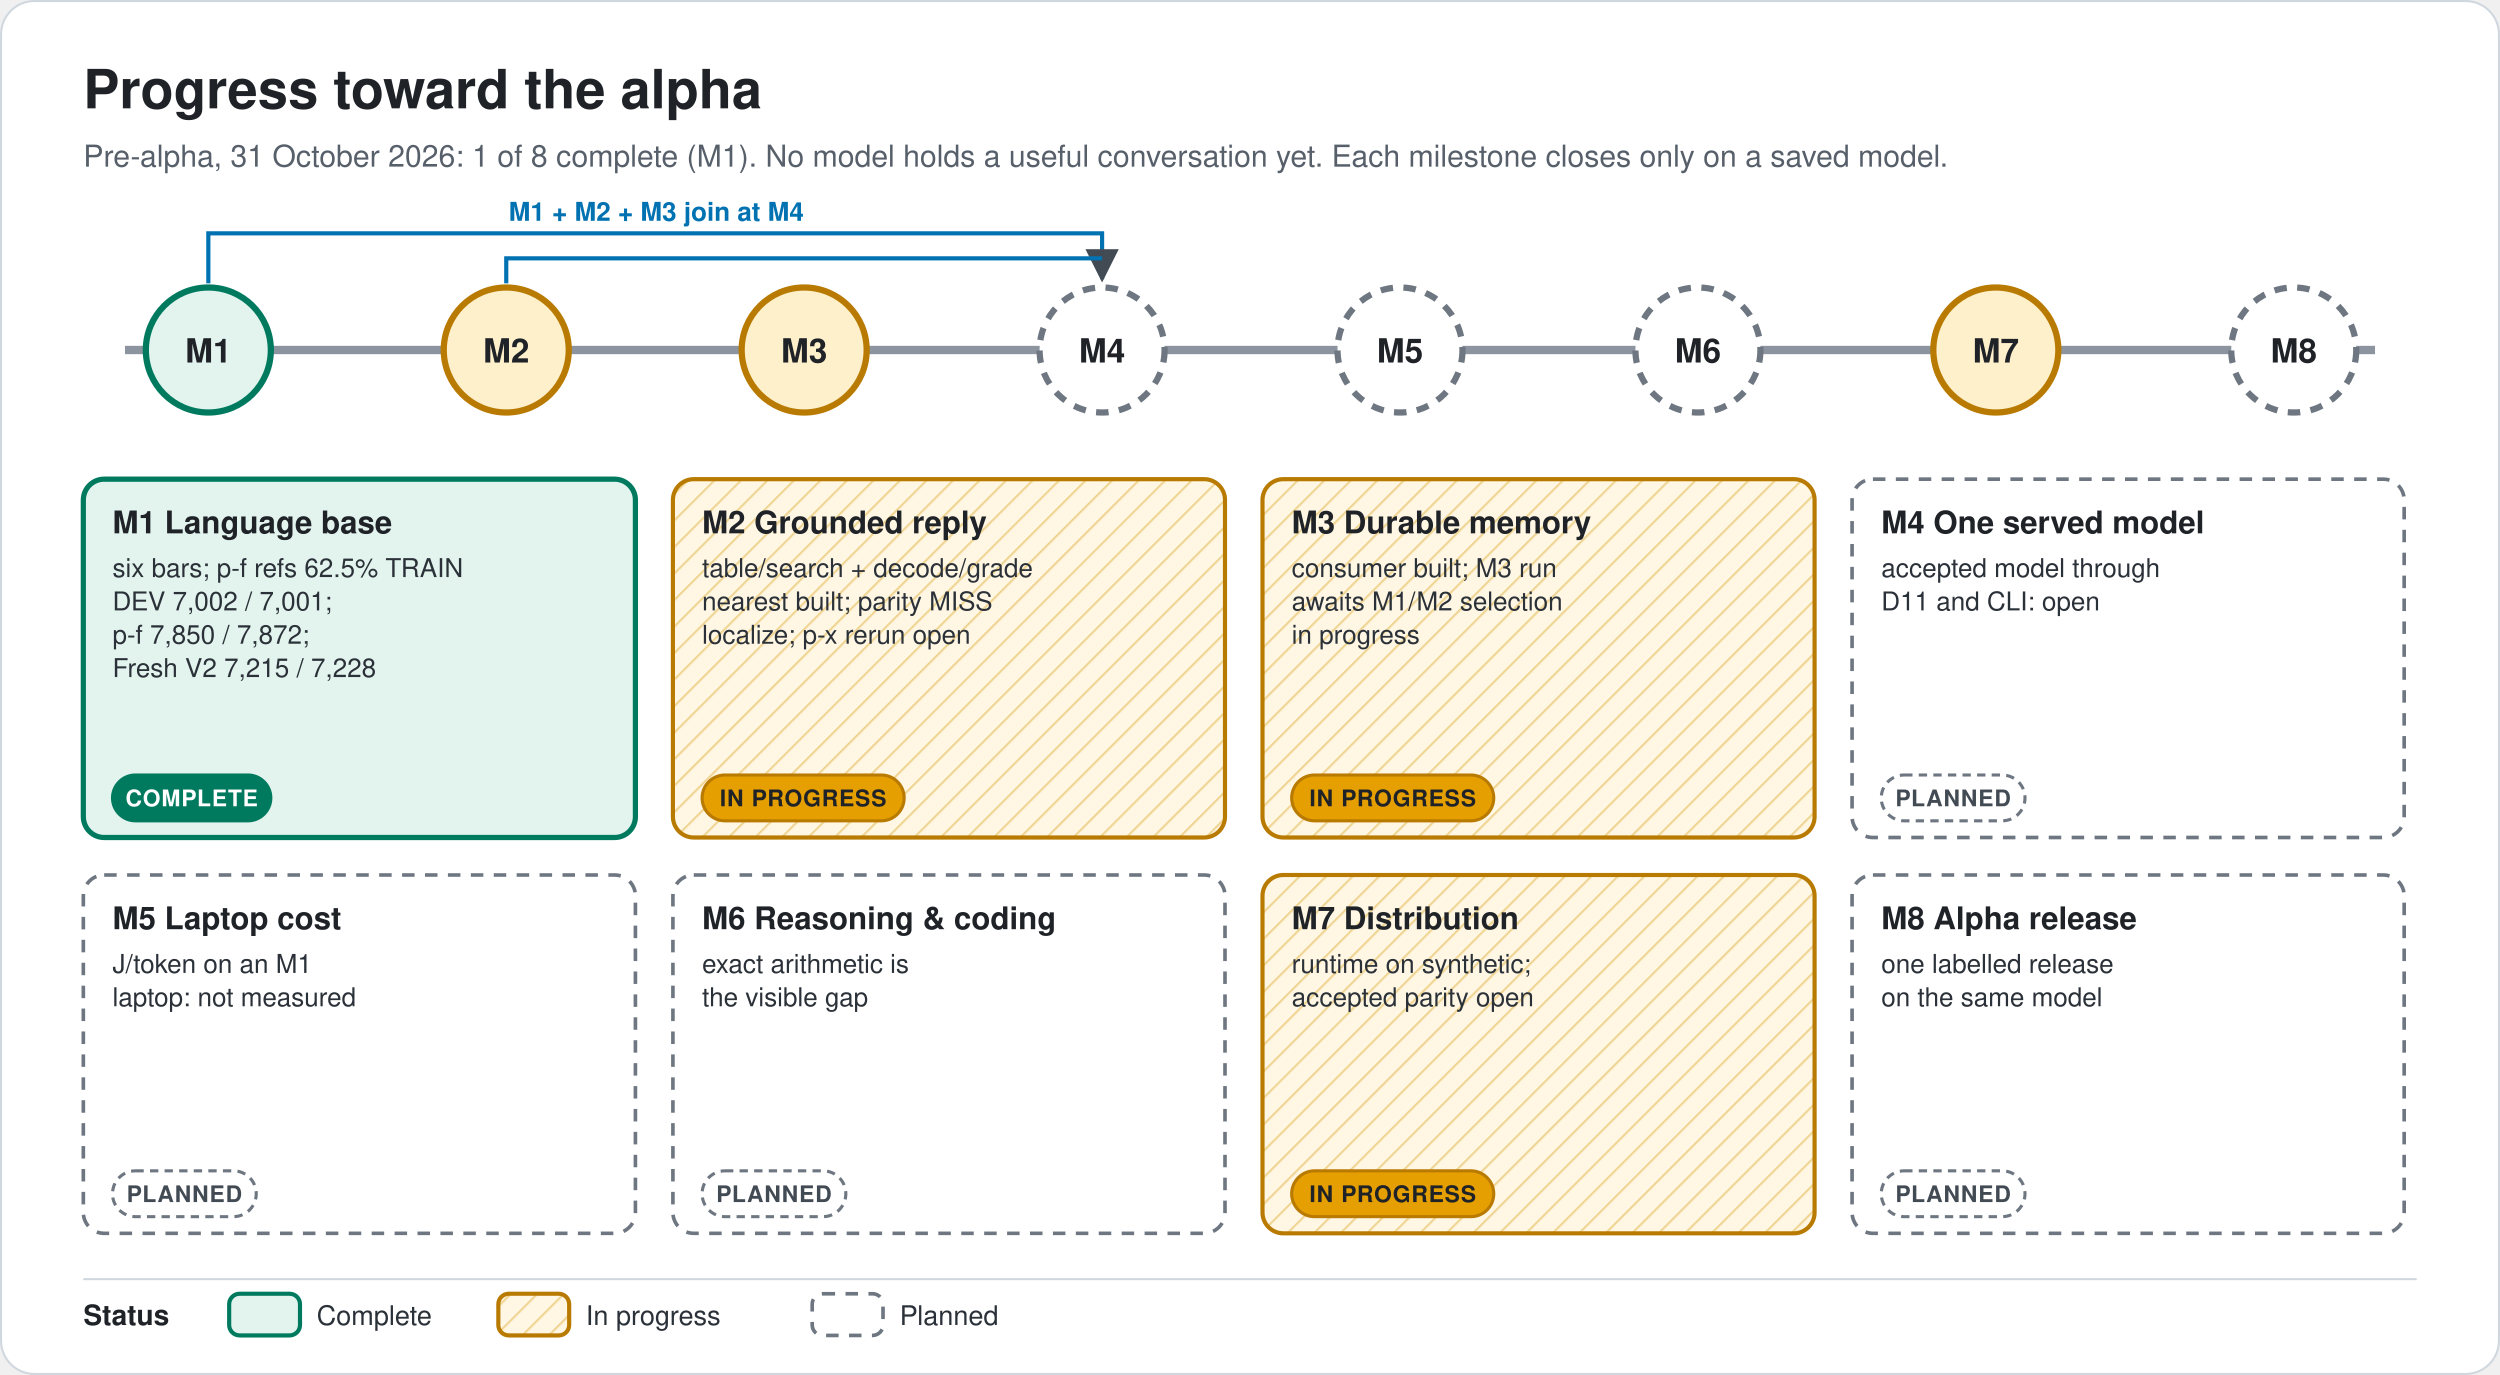
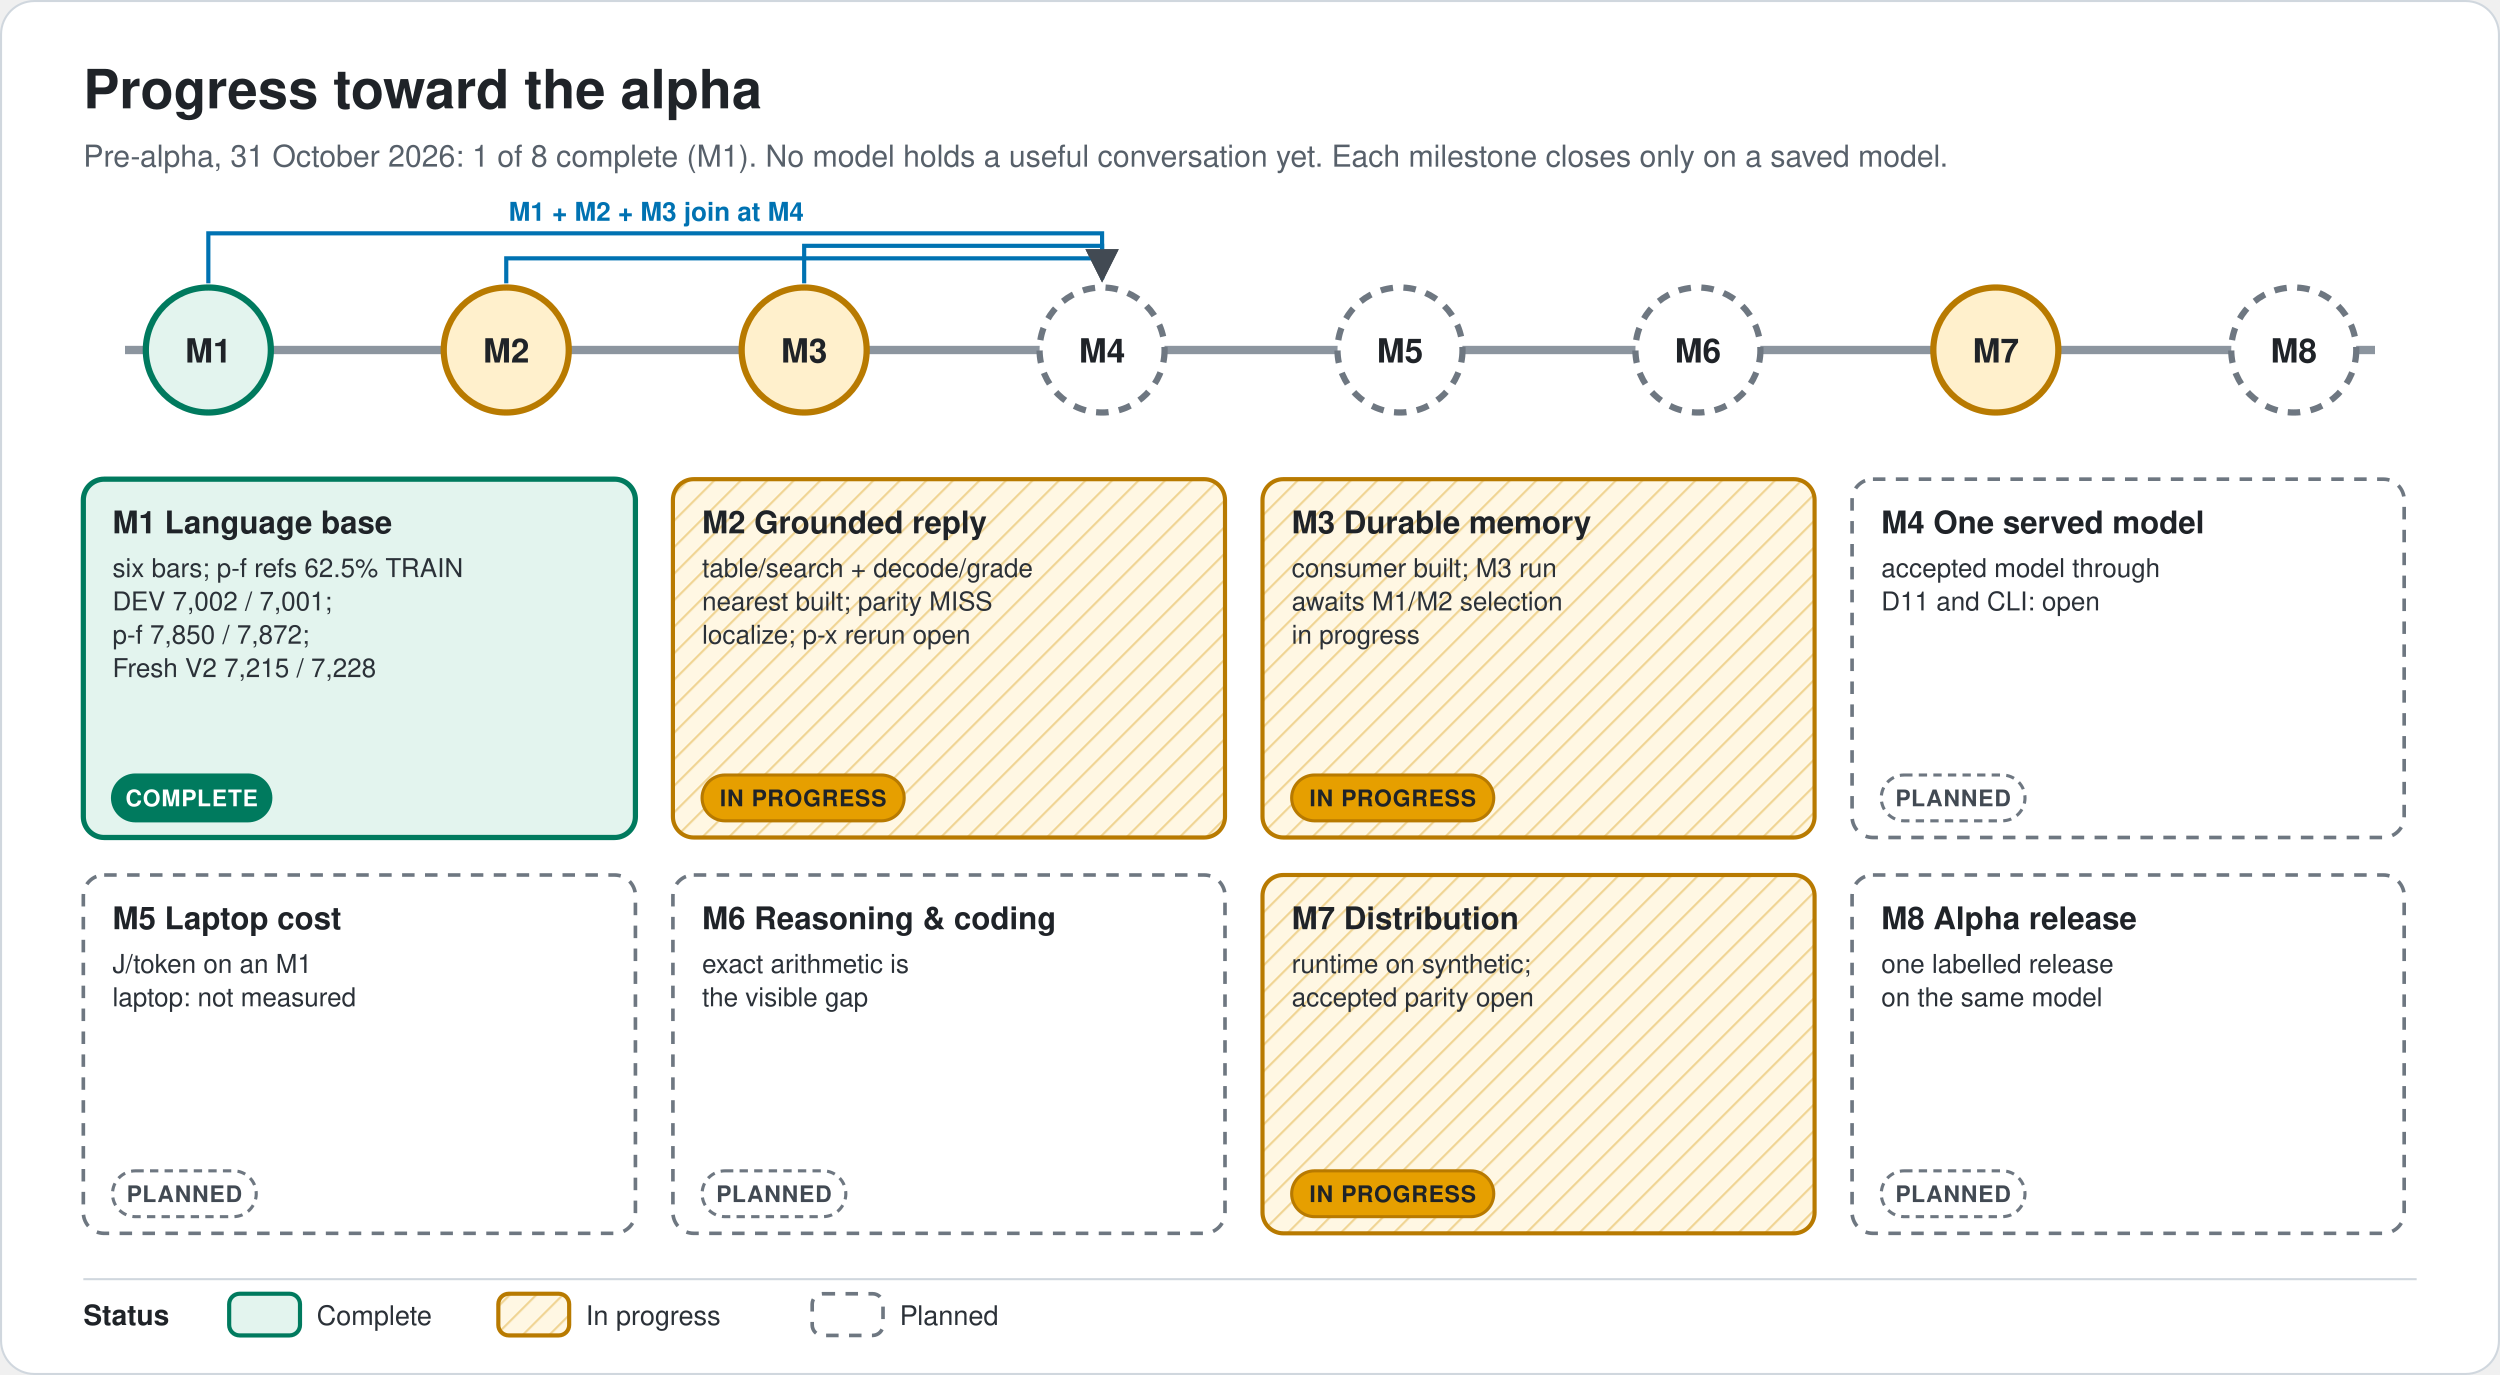
<svg xmlns="http://www.w3.org/2000/svg" viewBox="0 0 1200 660" width="1200" height="660" role="img" aria-labelledby="t d" font-family="-apple-system, BlinkMacSystemFont, 'Segoe UI', Helvetica, Arial, sans-serif">
  <defs>
    <marker id="ah" viewBox="0 0 10 10" refX="9" refY="5" markerWidth="8" markerHeight="8" orient="auto-start-reverse">
      <path d="M0,0 L10,5 L0,10 z" fill="#424A53" />
    </marker>
    <pattern id="hP" width="9" height="9" patternUnits="userSpaceOnUse" patternTransform="rotate(45)">
      <rect width="9" height="9" fill="#FFF7E3" />
      <line x1="0" y1="0" x2="0" y2="9" stroke="#F1D79A" stroke-width="2.2" />
    </pattern>
    <pattern id="hF" width="8" height="8" patternUnits="userSpaceOnUse">
      <rect width="8" height="8" fill="#F0F2F4" />
      <path d="M0,0 L8,8 M8,0 L0,8" stroke="#D3D8DD" stroke-width="1" />
    </pattern>
  </defs>
  <rect x="0.5" y="0.5" width="1199" height="659" rx="16" fill="#FFFFFF" stroke="#D0D7DE" stroke-width="1" />
  <text x="40" y="52" font-size="26" font-weight="700" fill="#1F2328" text-anchor="start">Progress toward the alpha</text>
  <text x="40" y="80" font-size="14.5" font-weight="400" fill="#57606A" text-anchor="start">Pre-alpha, 31 October 2026: 1 of 8 complete (M1). No model holds a useful conversation yet. Each milestone closes only on a saved model.</text>
  <path d="M60,168 L1140,168" fill="none" stroke="#8C959F" stroke-width="4" />
  <circle cx="100" cy="168" r="30" fill="#E3F4EE" stroke="#007A5E" stroke-width="3" />
  <text x="100" y="174" font-size="16" font-weight="700" fill="#1F2328" text-anchor="middle">M1</text>
  <circle cx="243" cy="168" r="30" fill="#FFF0CC" stroke="#B87A00" stroke-width="3" />
  <text x="243" y="174" font-size="16" font-weight="700" fill="#1F2328" text-anchor="middle">M2</text>
  <circle cx="386" cy="168" r="30" fill="#FFF0CC" stroke="#B87A00" stroke-width="3" />
  <text x="386" y="174" font-size="16" font-weight="700" fill="#1F2328" text-anchor="middle">M3</text>
  <circle cx="529" cy="168" r="30" fill="#FFFFFF" stroke="#6E7781" stroke-width="3" stroke-dasharray="6 5" />
  <text x="529" y="174" font-size="16" font-weight="700" fill="#1F2328" text-anchor="middle">M4</text>
  <circle cx="672" cy="168" r="30" fill="#FFFFFF" stroke="#6E7781" stroke-width="3" stroke-dasharray="6 5" />
  <text x="672" y="174" font-size="16" font-weight="700" fill="#1F2328" text-anchor="middle">M5</text>
  <circle cx="815" cy="168" r="30" fill="#FFFFFF" stroke="#6E7781" stroke-width="3" stroke-dasharray="6 5" />
  <text x="815" y="174" font-size="16" font-weight="700" fill="#1F2328" text-anchor="middle">M6</text>
  <circle cx="958" cy="168" r="30" fill="#FFF0CC" stroke="#B87A00" stroke-width="3" />
  <text x="958" y="174" font-size="16" font-weight="700" fill="#1F2328" text-anchor="middle">M7</text>
  <circle cx="1101" cy="168" r="30" fill="#FFFFFF" stroke="#6E7781" stroke-width="3" stroke-dasharray="6 5" />
  <text x="1101" y="174" font-size="16" font-weight="700" fill="#1F2328" text-anchor="middle">M8</text>
  <path d="M100,136 L100,112 L529,112 L529,134" fill="none" stroke="#0072B2" stroke-width="2" marker-end="url(#ah)" />
  <path d="M243,136 L243,124 L529,124" fill="none" stroke="#0072B2" stroke-width="2" />
+   <path d="M386,136 L386,118 L529,118 L529,134" fill="none" stroke="#0072B2" stroke-width="2" marker-end="url(#ah)" />
  <text x="315" y="106" font-size="12.5" font-weight="700" fill="#0072B2" text-anchor="middle">M1 + M2 + M3 join at M4</text>
  <rect x="40" y="230" width="265" height="172" rx="10" fill="#E3F4EE" stroke="#007A5E" stroke-width="2.5" />
  <text x="54" y="256" font-size="15" font-weight="700" fill="#1F2328" text-anchor="start">M1  Language base</text>
  <text x="54" y="277" font-size="12.5" font-weight="400" fill="#2B3138" text-anchor="start">six bars; p-f refs 62.5% TRAIN</text>
  <text x="54" y="293" font-size="12.5" font-weight="400" fill="#2B3138" text-anchor="start">DEV 7,002 / 7,001;</text>
  <text x="54" y="309" font-size="12.5" font-weight="400" fill="#2B3138" text-anchor="start">p-f 7,850 / 7,872;</text>
  <text x="54" y="325" font-size="12.5" font-weight="400" fill="#2B3138" text-anchor="start">Fresh V2 7,215 / 7,228</text>
  <rect x="54" y="372" width="76" height="22" rx="11" fill="#007A5E" stroke="#007A5E" stroke-width="1.5" />
  <text x="92" y="387" font-size="11" font-weight="700" fill="#FFFFFF" text-anchor="middle" letter-spacing="0.4">COMPLETE</text>
  <rect x="323" y="230" width="265" height="172" rx="10" fill="url(#hP)" stroke="#B87A00" stroke-width="2" />
  <text x="337" y="256" font-size="15" font-weight="700" fill="#1F2328" text-anchor="start">M2  Grounded reply</text>
  <text x="337" y="277" font-size="12.5" font-weight="400" fill="#2B3138" text-anchor="start">table/search + decode/grade</text>
  <text x="337" y="293" font-size="12.5" font-weight="400" fill="#2B3138" text-anchor="start">nearest built; parity MISS</text>
  <text x="337" y="309" font-size="12.5" font-weight="400" fill="#2B3138" text-anchor="start">localize; p-x rerun open</text>
  <rect x="337" y="372" width="97" height="22" rx="11" fill="#E69F00" stroke="#B87A00" stroke-width="1.5" />
  <text x="385.5" y="387" font-size="11" font-weight="700" fill="#1F2328" text-anchor="middle" letter-spacing="0.4">IN PROGRESS</text>
  <rect x="606" y="230" width="265" height="172" rx="10" fill="url(#hP)" stroke="#B87A00" stroke-width="2" />
  <text x="620" y="256" font-size="15" font-weight="700" fill="#1F2328" text-anchor="start">M3  Durable memory</text>
  <text x="620" y="277" font-size="12.5" font-weight="400" fill="#2B3138" text-anchor="start">consumer built; M3 run</text>
  <text x="620" y="293" font-size="12.5" font-weight="400" fill="#2B3138" text-anchor="start">awaits M1/M2 selection</text>
  <text x="620" y="309" font-size="12.5" font-weight="400" fill="#2B3138" text-anchor="start">in progress</text>
  <rect x="620" y="372" width="97" height="22" rx="11" fill="#E69F00" stroke="#B87A00" stroke-width="1.5" />
  <text x="668.5" y="387" font-size="11" font-weight="700" fill="#1F2328" text-anchor="middle" letter-spacing="0.4">IN PROGRESS</text>
  <rect x="889" y="230" width="265" height="172" rx="10" fill="#FFFFFF" stroke="#6E7781" stroke-width="1.75" stroke-dasharray="6 5" />
  <text x="903" y="256" font-size="15" font-weight="700" fill="#1F2328" text-anchor="start">M4  One served model</text>
  <text x="903" y="277" font-size="12.5" font-weight="400" fill="#2B3138" text-anchor="start">accepted model through</text>
  <text x="903" y="293" font-size="12.5" font-weight="400" fill="#2B3138" text-anchor="start">D11 and CLI: open</text>
  <rect x="903" y="372" width="69" height="22" rx="11" fill="#FFFFFF" stroke="#6E7781" stroke-width="1.5" stroke-dasharray="4 3" />
  <text x="937.5" y="387" font-size="11" font-weight="700" fill="#424A53" text-anchor="middle" letter-spacing="0.4">PLANNED</text>
  <rect x="40" y="420" width="265" height="172" rx="10" fill="#FFFFFF" stroke="#6E7781" stroke-width="1.75" stroke-dasharray="6 5" />
  <text x="54" y="446" font-size="15" font-weight="700" fill="#1F2328" text-anchor="start">M5  Laptop cost</text>
  <text x="54" y="467" font-size="12.5" font-weight="400" fill="#2B3138" text-anchor="start">J/token on an M1</text>
  <text x="54" y="483" font-size="12.5" font-weight="400" fill="#2B3138" text-anchor="start">laptop: not measured</text>
  <rect x="54" y="562" width="69" height="22" rx="11" fill="#FFFFFF" stroke="#6E7781" stroke-width="1.5" stroke-dasharray="4 3" />
  <text x="88.5" y="577" font-size="11" font-weight="700" fill="#424A53" text-anchor="middle" letter-spacing="0.4">PLANNED</text>
  <rect x="323" y="420" width="265" height="172" rx="10" fill="#FFFFFF" stroke="#6E7781" stroke-width="1.75" stroke-dasharray="6 5" />
  <text x="337" y="446" font-size="15" font-weight="700" fill="#1F2328" text-anchor="start">M6  Reasoning &amp; coding</text>
  <text x="337" y="467" font-size="12.5" font-weight="400" fill="#2B3138" text-anchor="start">exact arithmetic is</text>
  <text x="337" y="483" font-size="12.5" font-weight="400" fill="#2B3138" text-anchor="start">the visible gap</text>
  <rect x="337" y="562" width="69" height="22" rx="11" fill="#FFFFFF" stroke="#6E7781" stroke-width="1.5" stroke-dasharray="4 3" />
  <text x="371.5" y="577" font-size="11" font-weight="700" fill="#424A53" text-anchor="middle" letter-spacing="0.4">PLANNED</text>
  <rect x="606" y="420" width="265" height="172" rx="10" fill="url(#hP)" stroke="#B87A00" stroke-width="2" />
  <text x="620" y="446" font-size="15" font-weight="700" fill="#1F2328" text-anchor="start">M7  Distribution</text>
  <text x="620" y="467" font-size="12.5" font-weight="400" fill="#2B3138" text-anchor="start">runtime on synthetic;</text>
  <text x="620" y="483" font-size="12.5" font-weight="400" fill="#2B3138" text-anchor="start">accepted parity open</text>
  <rect x="620" y="562" width="97" height="22" rx="11" fill="#E69F00" stroke="#B87A00" stroke-width="1.5" />
  <text x="668.5" y="577" font-size="11" font-weight="700" fill="#1F2328" text-anchor="middle" letter-spacing="0.4">IN PROGRESS</text>
  <rect x="889" y="420" width="265" height="172" rx="10" fill="#FFFFFF" stroke="#6E7781" stroke-width="1.75" stroke-dasharray="6 5" />
  <text x="903" y="446" font-size="15" font-weight="700" fill="#1F2328" text-anchor="start">M8  Alpha release</text>
  <text x="903" y="467" font-size="12.5" font-weight="400" fill="#2B3138" text-anchor="start">one labelled release</text>
  <text x="903" y="483" font-size="12.5" font-weight="400" fill="#2B3138" text-anchor="start">on the same model</text>
  <rect x="903" y="562" width="69" height="22" rx="11" fill="#FFFFFF" stroke="#6E7781" stroke-width="1.5" stroke-dasharray="4 3" />
  <text x="937.5" y="577" font-size="11" font-weight="700" fill="#424A53" text-anchor="middle" letter-spacing="0.4">PLANNED</text>
  <path d="M40,614 L1160,614" fill="none" stroke="#D0D7DE" stroke-width="1" />
  <text x="40" y="636" font-size="13.5" font-weight="700" fill="#1F2328" text-anchor="start">Status</text>
  <rect x="110" y="621" width="34" height="20" rx="5" fill="#E3F4EE" stroke="#007A5E" stroke-width="2" />
  <text x="152" y="636" font-size="13" font-weight="400" fill="#2B3138" text-anchor="start">Complete</text>
  <rect x="239.2" y="621" width="34" height="20" rx="5" fill="url(#hP)" stroke="#B87A00" stroke-width="2" />
  <text x="281.2" y="636" font-size="13" font-weight="400" fill="#2B3138" text-anchor="start">In progress</text>
  <rect x="389.85" y="621" width="34" height="20" rx="5" fill="#FFFFFF" stroke="#6E7781" stroke-width="1.75" stroke-dasharray="6 5" />
  <text x="431.85" y="636" font-size="13" font-weight="400" fill="#2B3138" text-anchor="start">Planned</text>
</svg>
